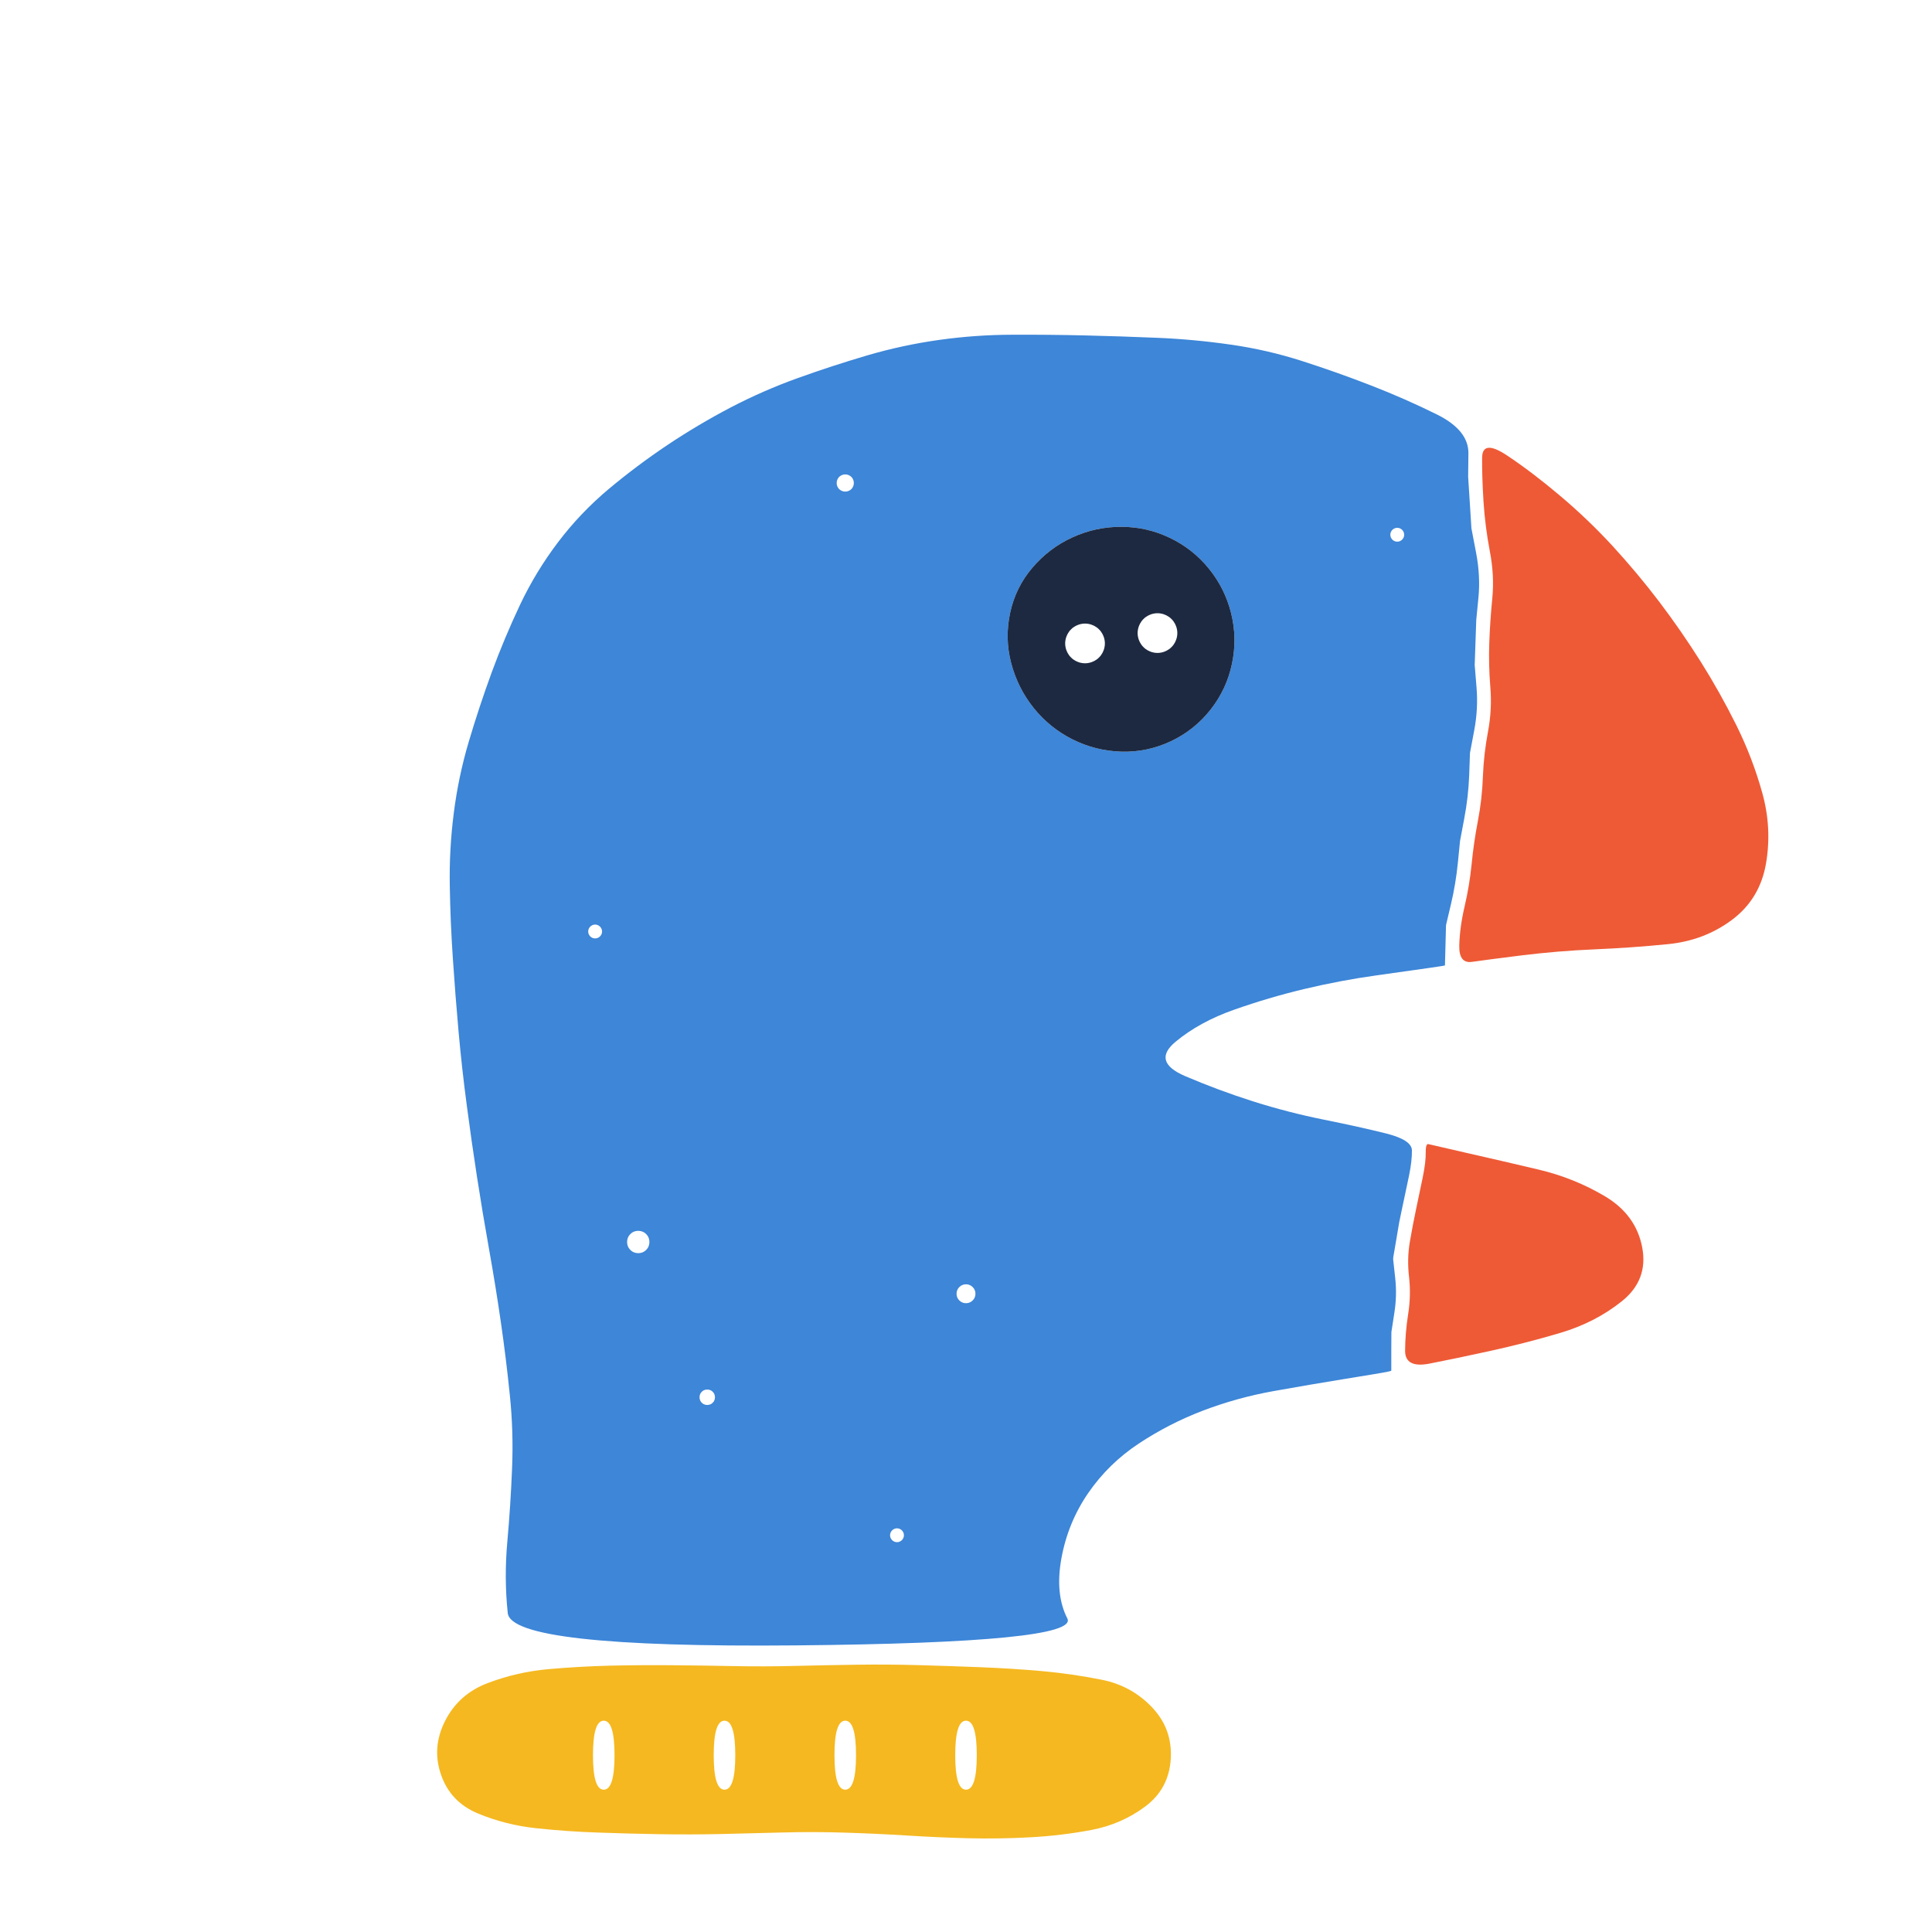
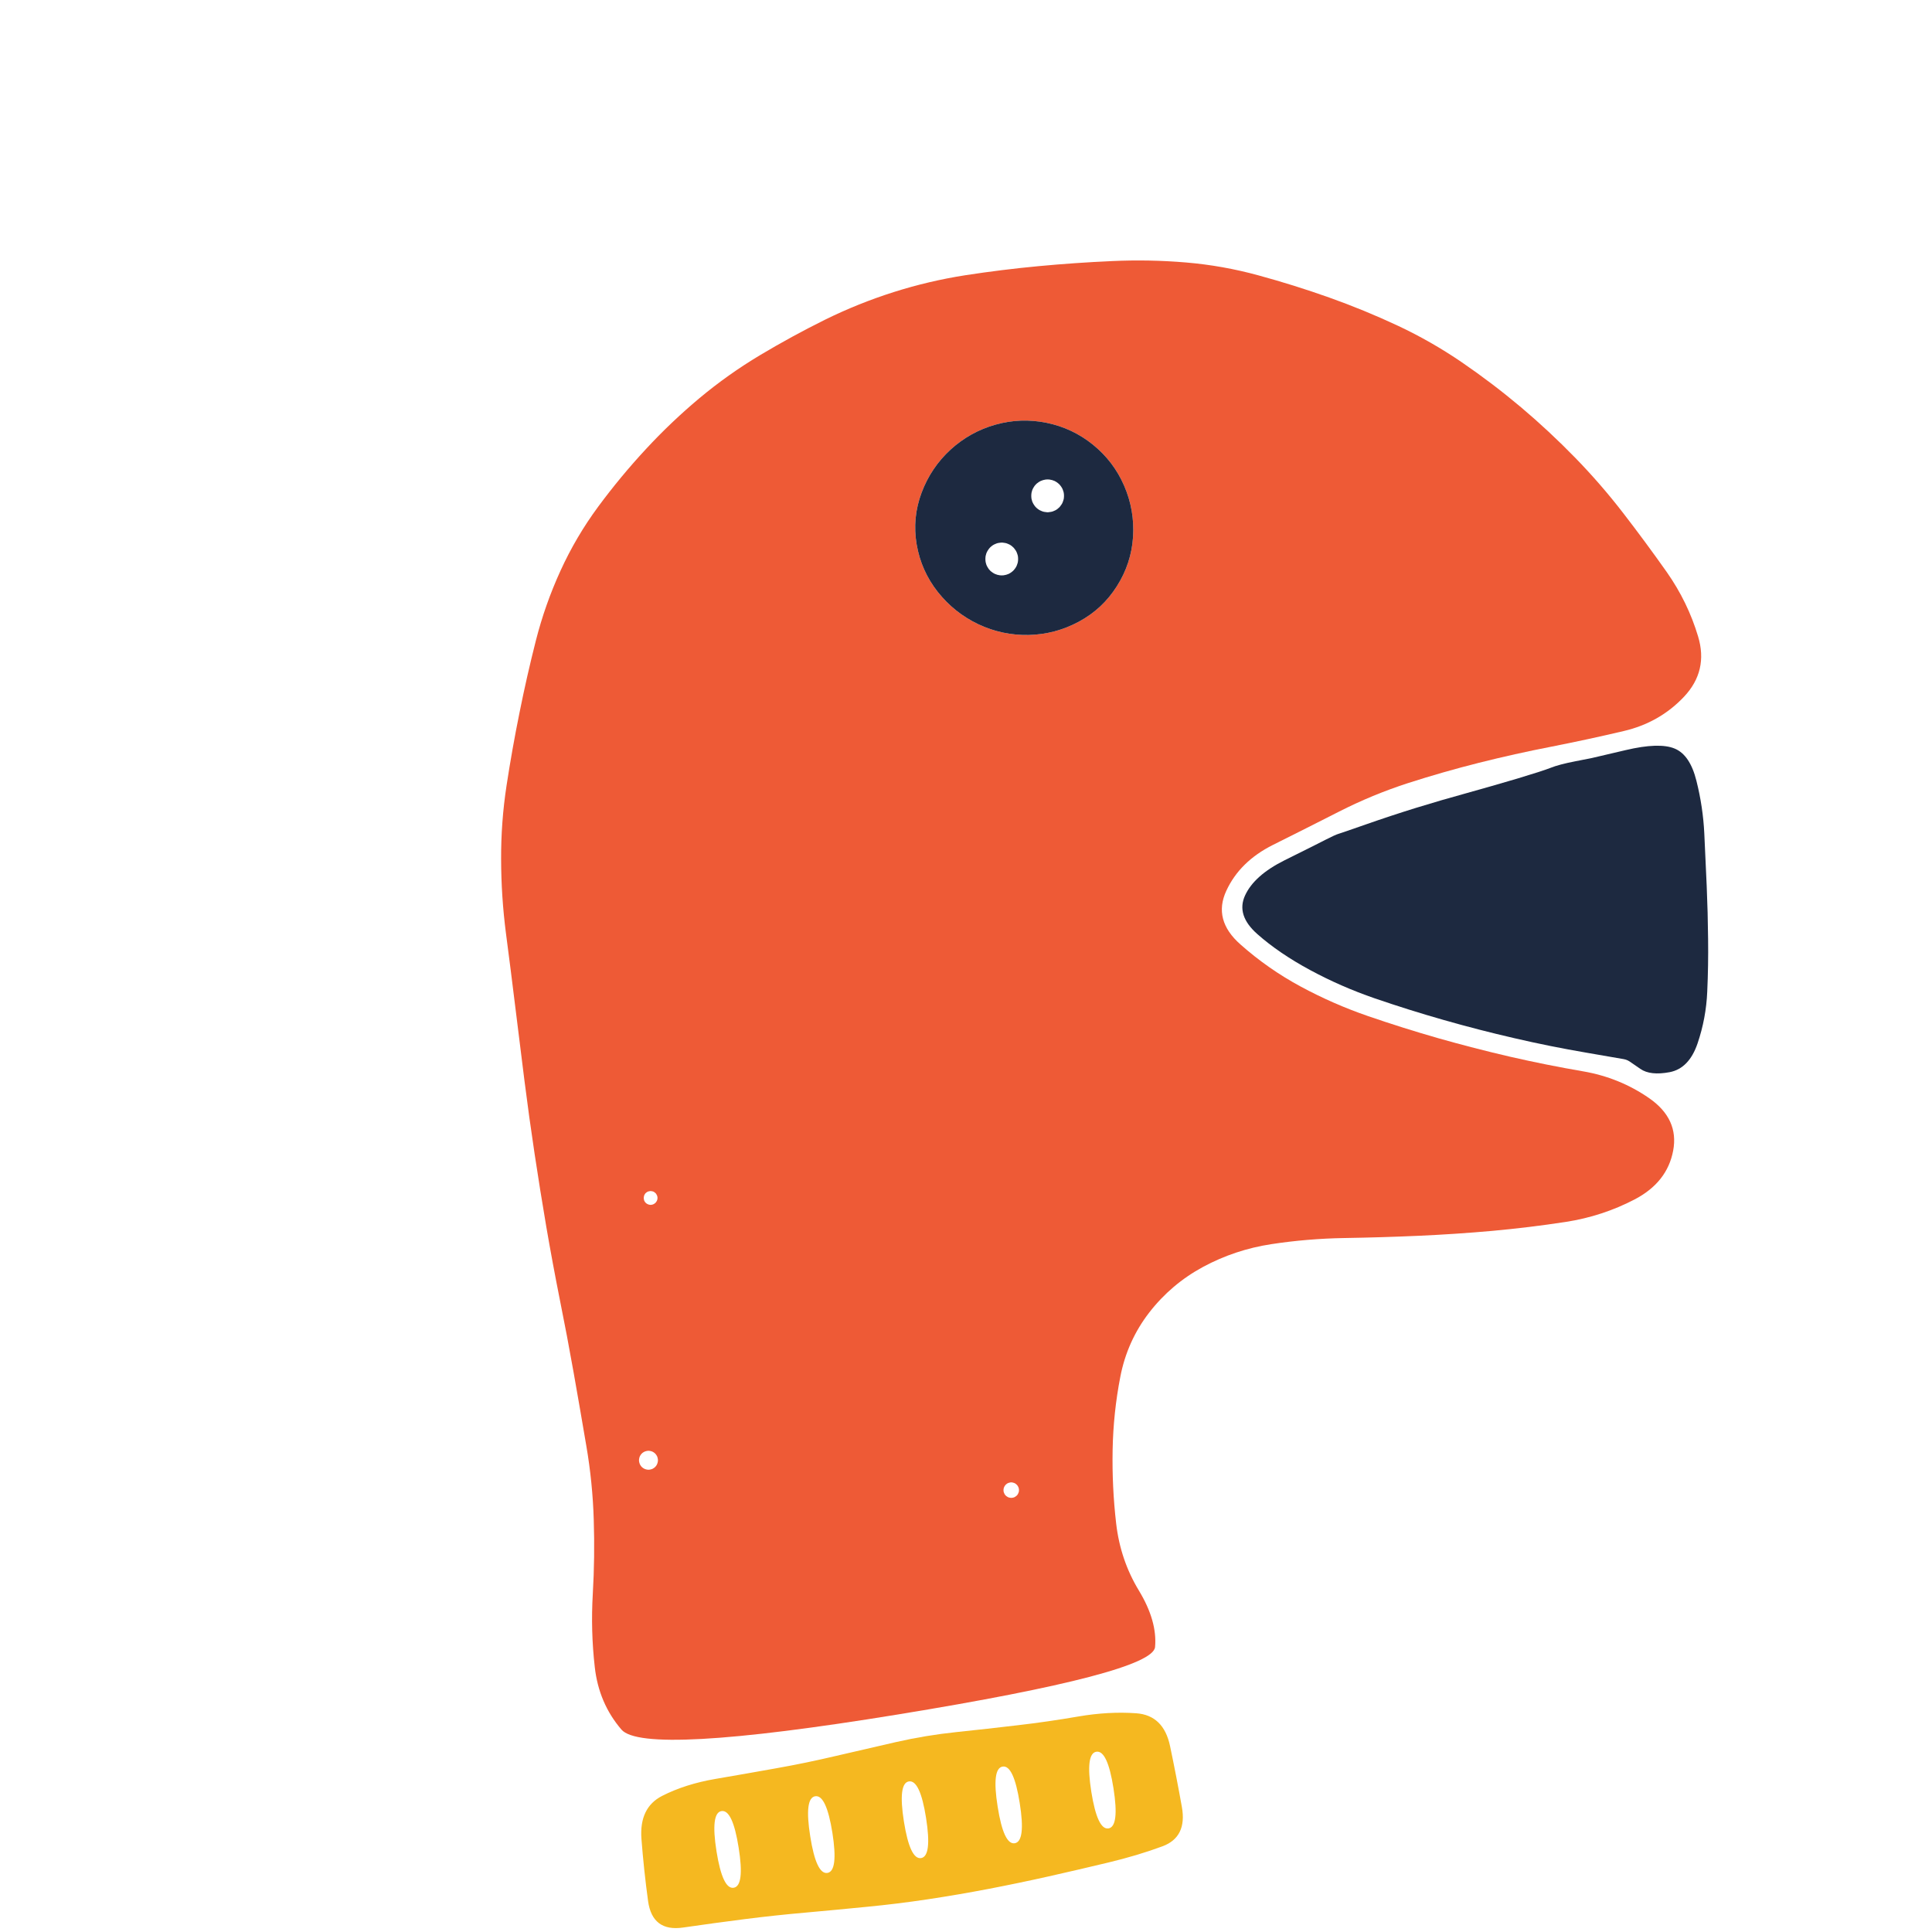
<svg xmlns="http://www.w3.org/2000/svg" viewBox="0 0 224 224" width="224" height="224" role="img" aria-label="Play Before Pixels mark">
-   <path fill="#3D86D8" d="M132.03 167.37Q135.54 165.05 139.5 163.54Q143.46 162.04 147.64 161.29Q151.82 160.54 156.02 159.86Q160.22 159.18 160.76 159.07Q161.3 158.96 161.31 158.91Q161.31 158.86 161.31 156.71Q161.32 154.57 161.32 154.5Q161.32 154.44 161.33 154.38Q161.33 154.32 161.66 152.24Q161.99 150.17 161.76 148.15Q161.53 146.14 161.53 146.06Q161.52 145.99 161.53 145.91Q161.53 145.83 161.54 145.76Q161.55 145.68 161.89 143.71Q162.22 141.73 162.23 141.7Q162.24 141.67 162.62 139.83Q163.01 137.99 163.37 136.29Q163.72 134.58 163.7 133.37Q163.68 132.16 160.68 131.41Q157.68 130.66 153.51 129.82Q149.34 128.98 145.3 127.7Q141.27 126.42 137.39 124.76Q133.52 123.09 136.3 120.78Q139.09 118.47 143.08 117.07Q147.07 115.66 151.21 114.67Q155.35 113.68 159.57 113.09Q163.78 112.5 165.66 112.23Q167.53 111.96 167.53 111.94Q167.54 111.91 167.59 109.68Q167.65 107.44 167.65 107.36Q167.66 107.27 167.67 107.19Q167.69 107.11 168.24 104.78Q168.79 102.44 169.03 100.01Q169.26 97.58 169.28 97.5Q169.29 97.43 169.76 94.94Q170.24 92.44 170.34 89.91Q170.43 87.38 170.43 87.32Q170.44 87.26 170.45 87.2Q170.45 87.14 170.93 84.65Q171.4 82.15 171.19 79.68Q170.98 77.2 170.98 77.11Q170.98 77.01 171.07 74.48Q171.16 71.94 171.16 71.89Q171.17 71.84 171.41 69.32Q171.66 66.8 171.14 64.08Q170.61 61.37 170.6 61.26Q170.59 61.16 170.41 58.25Q170.22 55.34 170.22 55.28Q170.22 55.23 170.25 52.55Q170.27 49.88 166.61 48.06Q162.94 46.24 158.98 44.7Q155.02 43.16 150.97 41.86Q146.92 40.56 142.71 39.96Q138.5 39.35 134.26 39.17Q130.02 38.99 125.8 38.89Q121.58 38.79 117.34 38.81Q113.1 38.82 108.89 39.41Q104.68 40 100.6 41.19Q96.52 42.39 92.51 43.83Q88.5 45.27 84.72 47.24Q80.94 49.22 77.39 51.59Q73.85 53.96 70.56 56.71Q67.27 59.47 64.69 62.88Q62.1 66.3 60.28 70.15Q58.47 73.99 57.01 77.95Q55.56 81.92 54.35 85.99Q53.14 90.07 52.61 94.29Q52.07 98.51 52.15 102.75Q52.22 106.98 52.51 111.2Q52.79 115.41 53.17 119.64Q53.55 123.87 54.11 128.08Q54.66 132.29 55.31 136.49Q55.96 140.69 56.71 144.88Q57.46 149.07 58.07 153.29Q58.68 157.5 59.11 161.75Q59.55 165.99 59.37 170.25Q59.2 174.52 58.82 178.75Q58.44 182.97 58.87 187.02Q59.29 191.07 92.24 190.77Q125.19 190.47 123.75 187.65Q122.31 184.84 123.06 180.69Q123.81 176.55 126.16 173.12Q128.52 169.69 132.03 167.37ZM98.97 55.77Q98.99 55.84 98.99 55.92Q99 56 98.99 56.08Q98.99 56.16 98.97 56.23Q98.95 56.31 98.92 56.38Q98.89 56.45 98.85 56.52Q98.81 56.59 98.76 56.65Q98.71 56.71 98.65 56.76Q98.59 56.81 98.52 56.85Q98.45 56.89 98.38 56.92Q98.31 56.95 98.23 56.97Q98.16 56.99 98.08 56.99Q98 57 97.92 56.99Q97.84 56.99 97.77 56.97Q97.69 56.95 97.62 56.92Q97.55 56.89 97.48 56.85Q97.41 56.81 97.35 56.76Q97.29 56.71 97.24 56.65Q97.19 56.59 97.15 56.52Q97.11 56.45 97.08 56.38Q97.05 56.31 97.03 56.23Q97.01 56.16 97.01 56.08Q97 56 97.01 55.92Q97.01 55.84 97.03 55.77Q97.05 55.69 97.08 55.62Q97.11 55.55 97.15 55.48Q97.19 55.41 97.24 55.35Q97.29 55.29 97.35 55.24Q97.41 55.19 97.48 55.15Q97.55 55.11 97.62 55.08Q97.69 55.05 97.77 55.03Q97.84 55.01 97.92 55.01Q98 55 98.08 55.01Q98.16 55.01 98.23 55.03Q98.31 55.05 98.38 55.08Q98.45 55.11 98.52 55.15Q98.59 55.19 98.65 55.24Q98.71 55.29 98.76 55.35Q98.81 55.41 98.85 55.48Q98.89 55.55 98.92 55.62Q98.95 55.69 98.97 55.77ZM162.78 61.81Q162.79 61.87 162.8 61.94Q162.8 62 162.8 62.06Q162.79 62.13 162.78 62.19Q162.76 62.25 162.74 62.31Q162.71 62.36 162.68 62.42Q162.65 62.47 162.61 62.52Q162.57 62.57 162.52 62.61Q162.47 62.65 162.42 62.68Q162.36 62.71 162.31 62.74Q162.25 62.76 162.19 62.78Q162.13 62.79 162.06 62.8Q162 62.8 161.94 62.8Q161.87 62.79 161.81 62.78Q161.75 62.76 161.69 62.74Q161.64 62.71 161.58 62.68Q161.53 62.65 161.48 62.61Q161.43 62.57 161.39 62.52Q161.35 62.47 161.32 62.42Q161.29 62.36 161.26 62.31Q161.24 62.25 161.22 62.19Q161.21 62.13 161.2 62.06Q161.2 62 161.2 61.94Q161.21 61.87 161.22 61.81Q161.24 61.75 161.26 61.69Q161.29 61.64 161.32 61.58Q161.35 61.53 161.39 61.48Q161.43 61.43 161.48 61.39Q161.53 61.35 161.58 61.32Q161.64 61.29 161.69 61.26Q161.75 61.24 161.81 61.22Q161.87 61.21 161.94 61.2Q162 61.2 162.06 61.2Q162.13 61.21 162.19 61.22Q162.25 61.24 162.31 61.26Q162.36 61.29 162.42 61.32Q162.47 61.35 162.52 61.39Q162.57 61.43 162.61 61.48Q162.65 61.53 162.68 61.58Q162.71 61.64 162.74 61.69Q162.76 61.75 162.78 61.81ZM69.78 107.81Q69.79 107.87 69.8 107.94Q69.8 108 69.8 108.06Q69.79 108.13 69.78 108.19Q69.76 108.25 69.74 108.31Q69.71 108.36 69.68 108.42Q69.65 108.47 69.61 108.52Q69.57 108.57 69.52 108.61Q69.47 108.65 69.42 108.68Q69.36 108.71 69.31 108.74Q69.25 108.76 69.19 108.78Q69.13 108.79 69.06 108.8Q69 108.8 68.94 108.8Q68.87 108.79 68.81 108.78Q68.75 108.76 68.69 108.74Q68.64 108.71 68.58 108.68Q68.53 108.65 68.48 108.61Q68.43 108.57 68.39 108.52Q68.35 108.47 68.32 108.42Q68.29 108.36 68.26 108.31Q68.24 108.25 68.22 108.19Q68.21 108.13 68.2 108.06Q68.2 108 68.2 107.94Q68.21 107.87 68.22 107.81Q68.24 107.75 68.26 107.69Q68.29 107.64 68.32 107.58Q68.35 107.53 68.39 107.48Q68.43 107.43 68.48 107.39Q68.53 107.35 68.58 107.32Q68.64 107.29 68.69 107.26Q68.75 107.24 68.81 107.22Q68.87 107.21 68.94 107.2Q69 107.2 69.06 107.2Q69.13 107.21 69.19 107.22Q69.25 107.24 69.31 107.26Q69.36 107.29 69.42 107.32Q69.47 107.35 69.52 107.39Q69.57 107.43 69.61 107.48Q69.65 107.53 69.68 107.58Q69.71 107.64 69.74 107.69Q69.76 107.75 69.78 107.81ZM75.26 143.7Q75.28 143.8 75.29 143.9Q75.3 144 75.29 144.1Q75.28 144.2 75.26 144.3Q75.24 144.4 75.2 144.5Q75.16 144.59 75.11 144.68Q75.05 144.76 74.99 144.84Q74.92 144.92 74.84 144.99Q74.76 145.05 74.68 145.11Q74.59 145.16 74.5 145.2Q74.4 145.24 74.3 145.26Q74.2 145.28 74.1 145.29Q74 145.3 73.9 145.29Q73.8 145.28 73.7 145.26Q73.6 145.24 73.5 145.2Q73.41 145.16 73.32 145.11Q73.24 145.05 73.16 144.99Q73.08 144.92 73.01 144.84Q72.95 144.76 72.89 144.68Q72.84 144.59 72.8 144.5Q72.76 144.4 72.74 144.3Q72.72 144.2 72.71 144.1Q72.7 144 72.71 143.9Q72.72 143.8 72.74 143.7Q72.76 143.6 72.8 143.5Q72.84 143.41 72.89 143.32Q72.95 143.24 73.01 143.16Q73.08 143.08 73.16 143.01Q73.24 142.95 73.32 142.89Q73.41 142.84 73.5 142.8Q73.6 142.76 73.7 142.74Q73.8 142.72 73.9 142.71Q74 142.7 74.1 142.71Q74.2 142.72 74.3 142.74Q74.4 142.76 74.5 142.8Q74.59 142.84 74.68 142.89Q74.76 142.95 74.84 143.01Q74.92 143.08 74.99 143.16Q75.05 143.24 75.11 143.32Q75.16 143.41 75.2 143.5Q75.24 143.6 75.26 143.7ZM113.07 149.74Q113.09 149.83 113.09 149.91Q113.1 150 113.09 150.09Q113.09 150.17 113.07 150.26Q113.05 150.34 113.01 150.42Q112.98 150.5 112.94 150.57Q112.89 150.65 112.83 150.71Q112.78 150.78 112.71 150.83Q112.65 150.89 112.57 150.94Q112.5 150.98 112.42 151.01Q112.34 151.05 112.26 151.07Q112.17 151.09 112.09 151.09Q112 151.1 111.91 151.09Q111.83 151.09 111.74 151.07Q111.66 151.05 111.58 151.01Q111.5 150.98 111.43 150.94Q111.35 150.89 111.29 150.83Q111.22 150.78 111.17 150.71Q111.11 150.65 111.06 150.57Q111.02 150.5 110.99 150.42Q110.95 150.34 110.93 150.26Q110.91 150.17 110.91 150.09Q110.9 150 110.91 149.91Q110.91 149.83 110.93 149.74Q110.95 149.66 110.99 149.58Q111.02 149.5 111.06 149.43Q111.11 149.35 111.17 149.29Q111.22 149.22 111.29 149.17Q111.35 149.11 111.43 149.06Q111.5 149.02 111.58 148.99Q111.66 148.95 111.74 148.93Q111.83 148.91 111.91 148.91Q112 148.9 112.09 148.91Q112.17 148.91 112.26 148.93Q112.34 148.95 112.42 148.99Q112.5 149.02 112.57 149.06Q112.65 149.11 112.71 149.17Q112.78 149.22 112.83 149.29Q112.89 149.35 112.94 149.43Q112.98 149.5 113.01 149.58Q113.05 149.66 113.07 149.74ZM82.87 161.79Q82.89 161.86 82.89 161.93Q82.9 162 82.89 162.07Q82.89 162.14 82.87 162.21Q82.86 162.28 82.83 162.34Q82.8 162.41 82.77 162.47Q82.73 162.53 82.68 162.58Q82.64 162.64 82.58 162.68Q82.53 162.73 82.47 162.77Q82.41 162.8 82.34 162.83Q82.28 162.86 82.21 162.87Q82.14 162.89 82.07 162.89Q82 162.9 81.93 162.89Q81.86 162.89 81.79 162.87Q81.72 162.86 81.66 162.83Q81.59 162.8 81.53 162.77Q81.47 162.73 81.42 162.68Q81.36 162.64 81.32 162.58Q81.27 162.53 81.23 162.47Q81.2 162.41 81.17 162.34Q81.14 162.28 81.13 162.21Q81.11 162.14 81.11 162.07Q81.1 162 81.11 161.93Q81.11 161.86 81.13 161.79Q81.14 161.72 81.17 161.66Q81.2 161.59 81.23 161.53Q81.27 161.47 81.32 161.42Q81.36 161.36 81.42 161.32Q81.47 161.27 81.53 161.23Q81.59 161.2 81.66 161.17Q81.72 161.14 81.79 161.13Q81.86 161.11 81.93 161.11Q82 161.1 82.07 161.11Q82.14 161.11 82.21 161.13Q82.28 161.14 82.34 161.17Q82.41 161.2 82.47 161.23Q82.53 161.27 82.58 161.32Q82.64 161.36 82.68 161.42Q82.73 161.47 82.77 161.53Q82.8 161.59 82.83 161.66Q82.86 161.72 82.87 161.79ZM104.78 177.81Q104.79 177.87 104.8 177.94Q104.8 178 104.8 178.06Q104.79 178.13 104.78 178.19Q104.76 178.25 104.74 178.31Q104.71 178.36 104.68 178.42Q104.65 178.47 104.61 178.52Q104.57 178.57 104.52 178.61Q104.47 178.65 104.42 178.68Q104.36 178.71 104.31 178.74Q104.25 178.76 104.19 178.78Q104.13 178.79 104.06 178.8Q104 178.8 103.94 178.8Q103.87 178.79 103.81 178.78Q103.75 178.76 103.69 178.74Q103.64 178.71 103.58 178.68Q103.53 178.65 103.48 178.61Q103.43 178.57 103.39 178.52Q103.35 178.47 103.32 178.42Q103.29 178.36 103.26 178.31Q103.24 178.25 103.22 178.19Q103.21 178.13 103.2 178.06Q103.2 178 103.2 177.94Q103.21 177.87 103.22 177.81Q103.24 177.75 103.26 177.69Q103.29 177.64 103.32 177.58Q103.35 177.53 103.39 177.48Q103.43 177.43 103.48 177.39Q103.53 177.35 103.58 177.32Q103.64 177.29 103.69 177.26Q103.75 177.24 103.81 177.22Q103.87 177.21 103.94 177.2Q104 177.2 104.06 177.2Q104.13 177.21 104.19 177.22Q104.25 177.24 104.31 177.26Q104.36 177.29 104.42 177.32Q104.47 177.35 104.52 177.39Q104.57 177.43 104.61 177.48Q104.65 177.53 104.68 177.58Q104.71 177.64 104.74 177.69Q104.76 177.75 104.78 177.81ZM142.84 76.94Q142.23 79.89 140.36 82.27Q138.49 84.65 135.76 85.94Q133.02 87.23 130.02 87.15Q127.02 87.06 124.36 85.73Q121.71 84.4 119.85 82.09Q118 79.78 117.24 76.89Q116.48 74 117.12 71.05Q117.75 68.1 119.7 65.82Q121.65 63.53 124.35 62.3Q127.05 61.07 130 61.08Q132.95 61.08 135.61 62.35Q138.28 63.62 140.15 65.92Q142.02 68.21 142.74 71.11Q143.46 74 142.84 76.94Z" />
-   <path fill="#EE5A36" d="M165.74 158.1Q168.57 157.55 172.73 156.64Q176.89 155.73 180.93 154.53Q184.97 153.33 188.05 150.86Q191.12 148.4 190.4 144.62Q189.68 140.85 186.1 138.71Q182.52 136.58 178.37 135.6Q174.23 134.62 170.08 133.68Q165.94 132.73 165.61 132.65Q165.29 132.57 165.3 133.65Q165.32 134.73 164.95 136.53Q164.58 138.32 164.19 140.16Q163.8 142 163.46 143.98Q163.12 145.96 163.37 148.08Q163.61 150.2 163.26 152.39Q162.92 154.57 162.91 156.61Q162.91 158.65 165.74 158.1ZM170.67 111.52Q172.19 111.3 176.41 110.77Q180.63 110.25 184.88 110.07Q189.13 109.89 193.36 109.47Q197.58 109.06 200.81 106.65Q204.04 104.23 204.75 100.14Q205.46 96.04 204.33 91.96Q203.2 87.88 201.31 84.07Q199.42 80.27 197.18 76.71Q194.93 73.14 192.4 69.8Q189.86 66.46 187 63.34Q184.14 60.23 180.89 57.49Q177.65 54.75 174.75 52.82Q171.86 50.89 171.84 53.07Q171.82 55.24 172 58.15Q172.19 61.06 172.73 63.89Q173.28 66.73 173.02 69.36Q172.76 72 172.67 74.53Q172.58 77.07 172.79 79.65Q173.01 82.23 172.52 84.84Q172.03 87.44 171.93 90.03Q171.84 92.62 171.35 95.18Q170.86 97.73 170.62 100.22Q170.37 102.7 169.81 105.09Q169.25 107.48 169.19 109.61Q169.14 111.74 170.67 111.52Z" />
-   <path fill="#F5B820" d="M51.62 199.5Q50.03 202.61 51.14 205.78Q52.24 208.95 55.44 210.27Q58.63 211.59 62.18 211.97Q65.73 212.35 69.31 212.47Q72.89 212.6 76.47 212.66Q80.05 212.72 83.63 212.64Q87.21 212.55 90.8 212.46Q94.38 212.36 97.96 212.48Q101.54 212.59 105.11 212.81Q108.69 213.04 112.28 213.13Q115.86 213.22 119.45 213.02Q123.03 212.83 126.54 212.17Q130.04 211.5 132.78 209.45Q135.52 207.41 135.74 203.94Q135.95 200.46 133.58 197.96Q131.2 195.45 127.77 194.76Q124.34 194.07 120.8 193.75Q117.25 193.44 113.68 193.3Q110.1 193.16 106.52 193.06Q102.94 192.96 99.36 193.01Q95.78 193.06 92.2 193.15Q88.62 193.24 85.04 193.17Q81.46 193.1 77.88 193.07Q74.29 193.04 70.71 193.12Q67.12 193.21 63.52 193.53Q59.93 193.86 56.57 195.13Q53.2 196.4 51.62 199.5ZM68.75 203.5Q68.75 199.5 70 199.5Q71.25 199.5 71.25 203.5Q71.25 207.5 70 207.5Q68.75 207.5 68.75 203.5ZM82.75 203.5Q82.75 199.5 84 199.5Q85.25 199.5 85.25 203.5Q85.25 207.5 84 207.5Q82.75 207.5 82.75 203.5ZM96.75 203.5Q96.75 199.5 98 199.5Q99.25 199.5 99.25 203.5Q99.25 207.5 98 207.5Q96.75 207.5 96.75 203.5ZM110.75 203.5Q110.75 199.5 112 199.5Q113.25 199.5 113.25 203.5Q113.25 207.5 112 207.5Q110.75 207.5 110.75 203.5Z" />
-   <path fill="#1D2940" d="M142.74 71.11Q142.02 68.21 140.15 65.92Q138.28 63.62 135.61 62.35Q132.95 61.08 130 61.08Q127.05 61.07 124.35 62.3Q121.65 63.53 119.7 65.82Q117.75 68.1 117.12 71.05Q116.48 74 117.24 76.89Q118 79.78 119.85 82.09Q121.71 84.4 124.36 85.73Q127.02 87.06 130.02 87.15Q133.02 87.23 135.76 85.94Q138.49 84.65 140.36 82.27Q142.23 79.89 142.84 76.94Q143.46 74 142.74 71.11ZM136.5 73.32Q136.5 73.4 136.5 73.48Q136.5 73.55 136.49 73.63Q136.48 73.7 136.47 73.77Q136.46 73.85 136.44 73.92Q136.42 74 136.4 74.07Q136.38 74.14 136.35 74.21Q136.32 74.28 136.29 74.35Q136.26 74.42 136.23 74.48Q136.19 74.55 136.15 74.61Q136.11 74.68 136.07 74.74Q136.02 74.8 135.98 74.86Q135.93 74.92 135.88 74.97Q135.83 75.03 135.77 75.08Q135.72 75.13 135.66 75.18Q135.6 75.22 135.54 75.27Q135.48 75.31 135.41 75.35Q135.35 75.39 135.28 75.43Q135.22 75.46 135.15 75.49Q135.08 75.52 135.01 75.55Q134.94 75.58 134.87 75.6Q134.8 75.62 134.72 75.64Q134.65 75.66 134.57 75.67Q134.5 75.68 134.43 75.69Q134.35 75.7 134.28 75.7Q134.2 75.7 134.12 75.7Q134.05 75.7 133.97 75.69Q133.9 75.68 133.83 75.67Q133.75 75.66 133.68 75.64Q133.6 75.62 133.53 75.6Q133.46 75.58 133.39 75.55Q133.32 75.52 133.25 75.49Q133.18 75.46 133.12 75.43Q133.05 75.39 132.99 75.35Q132.92 75.31 132.86 75.27Q132.8 75.22 132.74 75.18Q132.68 75.13 132.63 75.08Q132.57 75.03 132.52 74.97Q132.47 74.92 132.42 74.86Q132.38 74.8 132.33 74.74Q132.29 74.68 132.25 74.61Q132.21 74.55 132.17 74.48Q132.14 74.42 132.11 74.35Q132.08 74.28 132.05 74.21Q132.02 74.14 132 74.07Q131.98 74 131.96 73.92Q131.94 73.85 131.93 73.77Q131.92 73.7 131.91 73.63Q131.9 73.55 131.9 73.48Q131.9 73.4 131.9 73.32Q131.9 73.25 131.91 73.17Q131.92 73.1 131.93 73.03Q131.94 72.95 131.96 72.88Q131.98 72.8 132 72.73Q132.02 72.66 132.05 72.59Q132.08 72.52 132.11 72.45Q132.14 72.38 132.17 72.32Q132.21 72.25 132.25 72.19Q132.29 72.12 132.33 72.06Q132.38 72 132.42 71.94Q132.47 71.88 132.52 71.83Q132.57 71.77 132.63 71.72Q132.68 71.67 132.74 71.62Q132.8 71.58 132.86 71.53Q132.92 71.49 132.99 71.45Q133.05 71.41 133.12 71.37Q133.18 71.34 133.25 71.31Q133.32 71.28 133.39 71.25Q133.46 71.22 133.53 71.2Q133.6 71.18 133.68 71.16Q133.75 71.14 133.83 71.13Q133.9 71.12 133.97 71.11Q134.05 71.1 134.12 71.1Q134.2 71.1 134.28 71.1Q134.35 71.1 134.43 71.11Q134.5 71.12 134.57 71.13Q134.65 71.14 134.72 71.16Q134.8 71.18 134.87 71.2Q134.94 71.22 135.01 71.25Q135.08 71.28 135.15 71.31Q135.22 71.34 135.28 71.37Q135.35 71.41 135.41 71.45Q135.48 71.49 135.54 71.53Q135.6 71.58 135.66 71.62Q135.72 71.67 135.77 71.72Q135.83 71.77 135.88 71.83Q135.93 71.88 135.98 71.94Q136.02 72 136.07 72.06Q136.11 72.12 136.15 72.19Q136.19 72.25 136.23 72.32Q136.26 72.38 136.29 72.45Q136.32 72.52 136.35 72.59Q136.38 72.66 136.4 72.73Q136.42 72.8 136.44 72.88Q136.46 72.95 136.47 73.03Q136.48 73.1 136.49 73.17Q136.5 73.25 136.5 73.32ZM128.1 74.52Q128.1 74.6 128.1 74.68Q128.1 74.75 128.09 74.83Q128.08 74.9 128.07 74.97Q128.06 75.05 128.04 75.12Q128.02 75.2 128 75.27Q127.98 75.34 127.95 75.41Q127.92 75.48 127.89 75.55Q127.86 75.62 127.83 75.68Q127.79 75.75 127.75 75.81Q127.71 75.88 127.67 75.94Q127.62 76 127.58 76.06Q127.53 76.12 127.48 76.17Q127.43 76.23 127.37 76.28Q127.32 76.33 127.26 76.38Q127.2 76.42 127.14 76.47Q127.08 76.51 127.01 76.55Q126.95 76.59 126.88 76.63Q126.82 76.66 126.75 76.69Q126.68 76.72 126.61 76.75Q126.54 76.78 126.47 76.8Q126.4 76.82 126.32 76.84Q126.25 76.86 126.17 76.87Q126.1 76.88 126.03 76.89Q125.95 76.9 125.88 76.9Q125.8 76.9 125.72 76.9Q125.65 76.9 125.57 76.89Q125.5 76.88 125.43 76.87Q125.35 76.86 125.28 76.84Q125.2 76.82 125.13 76.8Q125.06 76.78 124.99 76.75Q124.92 76.72 124.85 76.69Q124.78 76.66 124.72 76.63Q124.65 76.59 124.59 76.55Q124.52 76.51 124.46 76.47Q124.4 76.42 124.34 76.38Q124.28 76.33 124.23 76.28Q124.17 76.23 124.12 76.17Q124.07 76.12 124.02 76.06Q123.98 76 123.93 75.94Q123.89 75.88 123.85 75.81Q123.81 75.75 123.77 75.68Q123.74 75.62 123.71 75.55Q123.68 75.48 123.65 75.41Q123.62 75.34 123.6 75.27Q123.58 75.2 123.56 75.12Q123.54 75.05 123.53 74.97Q123.52 74.9 123.51 74.83Q123.5 74.75 123.5 74.68Q123.5 74.6 123.5 74.52Q123.5 74.45 123.51 74.37Q123.52 74.3 123.53 74.23Q123.54 74.15 123.56 74.08Q123.58 74 123.6 73.93Q123.62 73.86 123.65 73.79Q123.68 73.72 123.71 73.65Q123.74 73.58 123.77 73.52Q123.81 73.45 123.85 73.39Q123.89 73.32 123.93 73.26Q123.98 73.2 124.02 73.14Q124.07 73.08 124.12 73.03Q124.17 72.97 124.23 72.92Q124.28 72.87 124.34 72.82Q124.4 72.78 124.46 72.73Q124.52 72.69 124.59 72.65Q124.65 72.61 124.72 72.57Q124.78 72.54 124.85 72.51Q124.92 72.48 124.99 72.45Q125.06 72.42 125.13 72.4Q125.2 72.38 125.28 72.36Q125.35 72.34 125.43 72.33Q125.5 72.32 125.57 72.31Q125.65 72.3 125.72 72.3Q125.8 72.3 125.88 72.3Q125.95 72.3 126.03 72.31Q126.1 72.32 126.17 72.33Q126.25 72.34 126.32 72.36Q126.4 72.38 126.47 72.4Q126.54 72.42 126.61 72.45Q126.68 72.48 126.75 72.51Q126.82 72.54 126.88 72.57Q126.95 72.61 127.01 72.65Q127.08 72.69 127.14 72.73Q127.2 72.78 127.26 72.82Q127.32 72.87 127.37 72.92Q127.43 72.97 127.48 73.03Q127.53 73.08 127.58 73.14Q127.62 73.2 127.67 73.26Q127.71 73.32 127.75 73.39Q127.79 73.45 127.83 73.52Q127.86 73.58 127.89 73.65Q127.92 73.72 127.95 73.79Q127.98 73.86 128 73.93Q128.02 74 128.04 74.08Q128.06 74.15 128.07 74.23Q128.08 74.3 128.09 74.37Q128.1 74.45 128.1 74.52Z" />
+   <path fill="#EE5A36" d="M129.41 176.64Q128.92 172.4 129 168.1Q129.08 163.81 129.89 159.64Q130.69 155.48 133.25 152.17Q135.81 148.87 139.5 146.88Q143.2 144.89 147.4 144.25Q151.59 143.61 155.89 143.54Q160.19 143.47 164.47 143.28Q168.75 143.09 173.02 142.71Q177.3 142.32 181.55 141.67Q185.8 141.01 189.55 139.05Q193.3 137.08 193.99 133.41Q194.68 129.75 191.23 127.34Q187.78 124.94 183.53 124.21Q179.28 123.48 175.09 122.52Q170.91 121.55 166.78 120.38Q162.66 119.2 158.62 117.81Q154.58 116.42 150.8 114.38Q147.02 112.34 143.82 109.5Q140.61 106.67 142.18 103.28Q143.75 99.88 147.59 97.96Q151.44 96.04 155.27 94.09Q159.11 92.14 163.2 90.81Q167.3 89.49 171.47 88.44Q175.65 87.39 179.87 86.57Q184.09 85.74 188.25 84.76Q192.41 83.79 195.25 80.78Q198.08 77.77 196.88 73.79Q195.69 69.81 193.25 66.33Q190.8 62.86 188.2 59.49Q185.6 56.12 182.62 53.06Q179.63 49.99 176.35 47.22Q173.06 44.45 169.51 42.02Q165.96 39.59 162.06 37.76Q158.17 35.94 154.12 34.5Q150.07 33.06 145.92 31.93Q141.77 30.79 137.49 30.43Q133.21 30.07 128.93 30.27Q124.65 30.46 120.4 30.86Q116.15 31.26 111.93 31.91Q107.7 32.57 103.6 33.87Q99.51 35.17 95.65 37.07Q91.8 38.98 88.1 41.19Q84.41 43.4 81.1 46.16Q77.79 48.93 74.86 52.1Q71.93 55.26 69.36 58.74Q66.79 62.22 64.99 66.16Q63.19 70.1 62.13 74.27Q61.07 78.44 60.23 82.64Q59.38 86.83 58.73 91.08Q58.08 95.33 58.1 99.64Q58.11 103.94 58.66 108.2Q59.22 112.46 59.74 116.72Q60.26 120.98 60.8 125.24Q61.34 129.51 61.98 133.76Q62.62 138.01 63.34 142.24Q64.07 146.48 64.91 150.7Q65.76 154.91 66.51 159.15Q67.26 163.39 67.98 167.64Q68.71 171.89 68.84 176.2Q68.98 180.51 68.73 184.8Q68.48 189.09 68.96 193.29Q69.43 197.48 72.05 200.53Q74.67 203.58 104.16 198.77Q133.65 193.96 133.92 190.96Q134.19 187.96 132.05 184.42Q129.9 180.88 129.41 176.64ZM76.23 138.83Q76.23 138.89 76.23 138.95Q76.22 139.02 76.21 139.08Q76.19 139.14 76.17 139.2Q76.14 139.26 76.11 139.31Q76.08 139.36 76.04 139.41Q76 139.46 75.95 139.5Q75.9 139.54 75.85 139.57Q75.79 139.6 75.74 139.63Q75.68 139.65 75.62 139.67Q75.56 139.68 75.49 139.69Q75.43 139.69 75.37 139.69Q75.31 139.68 75.25 139.67Q75.18 139.65 75.13 139.63Q75.07 139.6 75.01 139.57Q74.96 139.54 74.91 139.5Q74.87 139.46 74.82 139.41Q74.78 139.36 74.75 139.31Q74.72 139.26 74.69 139.2Q74.67 139.14 74.66 139.08Q74.64 139.02 74.64 138.95Q74.63 138.89 74.64 138.83Q74.64 138.77 74.66 138.71Q74.67 138.64 74.69 138.59Q74.72 138.53 74.75 138.48Q74.78 138.42 74.82 138.37Q74.87 138.33 74.91 138.29Q74.96 138.24 75.01 138.21Q75.07 138.18 75.13 138.15Q75.18 138.13 75.25 138.12Q75.31 138.1 75.37 138.1Q75.43 138.09 75.49 138.1Q75.56 138.1 75.62 138.12Q75.68 138.13 75.74 138.15Q75.79 138.18 75.85 138.21Q75.9 138.24 75.95 138.29Q76 138.33 76.04 138.37Q76.08 138.42 76.11 138.48Q76.14 138.53 76.17 138.59Q76.19 138.64 76.21 138.71Q76.22 138.77 76.23 138.83ZM76.25 169.05Q76.27 169.13 76.28 169.22Q76.29 169.3 76.28 169.39Q76.27 169.48 76.25 169.56Q76.23 169.64 76.2 169.72Q76.17 169.8 76.12 169.88Q76.08 169.95 76.02 170.02Q75.96 170.08 75.9 170.14Q75.83 170.19 75.76 170.24Q75.69 170.28 75.61 170.32Q75.53 170.35 75.44 170.37Q75.36 170.39 75.27 170.4Q75.19 170.4 75.1 170.4Q75.01 170.39 74.93 170.37Q74.85 170.35 74.77 170.32Q74.69 170.28 74.61 170.24Q74.54 170.19 74.47 170.14Q74.41 170.08 74.35 170.02Q74.3 169.95 74.25 169.88Q74.21 169.8 74.17 169.72Q74.14 169.64 74.12 169.56Q74.1 169.48 74.09 169.39Q74.09 169.3 74.09 169.22Q74.1 169.13 74.12 169.05Q74.14 168.96 74.17 168.88Q74.21 168.81 74.25 168.73Q74.3 168.66 74.35 168.59Q74.41 168.53 74.47 168.47Q74.54 168.41 74.61 168.37Q74.69 168.32 74.77 168.29Q74.85 168.26 74.93 168.24Q75.01 168.22 75.1 168.21Q75.19 168.2 75.27 168.21Q75.36 168.22 75.44 168.24Q75.53 168.26 75.61 168.29Q75.69 168.32 75.76 168.37Q75.83 168.41 75.9 168.47Q75.96 168.53 76.02 168.59Q76.08 168.66 76.12 168.73Q76.17 168.81 76.2 168.88Q76.23 168.96 76.25 169.05ZM118.12 172.56Q118.13 172.63 118.14 172.7Q118.15 172.77 118.14 172.84Q118.13 172.91 118.12 172.98Q118.1 173.05 118.07 173.11Q118.05 173.18 118.01 173.24Q117.97 173.3 117.93 173.35Q117.88 173.4 117.83 173.45Q117.77 173.5 117.71 173.53Q117.65 173.57 117.59 173.6Q117.52 173.62 117.45 173.64Q117.39 173.66 117.32 173.66Q117.25 173.67 117.18 173.66Q117.1 173.66 117.04 173.64Q116.97 173.62 116.9 173.6Q116.84 173.57 116.78 173.53Q116.72 173.5 116.66 173.45Q116.61 173.4 116.56 173.35Q116.52 173.3 116.48 173.24Q116.44 173.18 116.42 173.11Q116.39 173.05 116.37 172.98Q116.36 172.91 116.35 172.84Q116.35 172.77 116.35 172.7Q116.36 172.63 116.37 172.56Q116.39 172.49 116.42 172.42Q116.44 172.36 116.48 172.3Q116.52 172.24 116.56 172.19Q116.61 172.13 116.66 172.09Q116.72 172.04 116.78 172Q116.84 171.97 116.9 171.94Q116.97 171.91 117.04 171.9Q117.1 171.88 117.18 171.87Q117.25 171.87 117.32 171.87Q117.39 171.88 117.45 171.9Q117.52 171.91 117.59 171.94Q117.65 171.97 117.71 172Q117.77 172.04 117.83 172.09Q117.88 172.13 117.93 172.19Q117.97 172.24 118.01 172.3Q118.05 172.36 118.07 172.42Q118.1 172.49 118.12 172.56ZM131.37 62.23Q131.17 65.33 129.49 67.97Q127.82 70.61 125.08 72.08Q122.34 73.55 119.27 73.62Q116.19 73.68 113.42 72.37Q110.65 71.05 108.73 68.63Q106.81 66.2 106.28 63.12Q105.76 60.04 106.85 57.13Q107.94 54.22 110.2 52.14Q112.47 50.07 115.4 49.24Q118.34 48.41 121.33 49.02Q124.33 49.63 126.71 51.55Q129.1 53.48 130.33 56.3Q131.56 59.13 131.37 62.23Z" />
+   <path fill="#1D2940" d="M193.58 124.31Q195.83 123.88 196.82 120.97Q197.81 118.05 197.94 114.99Q198.08 111.92 198.04 108.87Q198.01 105.81 197.88 102.75Q197.75 99.69 197.6 96.63Q197.45 93.56 196.69 90.54Q195.94 87.52 194.16 86.79Q192.38 86.05 188.48 86.97Q184.59 87.89 184.55 87.89Q184.51 87.9 182.62 88.27Q180.73 88.64 179.79 89.02Q178.85 89.39 175.92 90.27Q172.98 91.14 170.03 91.96Q167.08 92.77 164.16 93.67Q161.23 94.58 158.35 95.59Q155.46 96.6 155.15 96.69Q154.83 96.78 153.63 97.39Q152.43 98 152.43 98Q152.42 98 148.92 99.75Q145.42 101.5 144.36 103.81Q143.29 106.11 145.79 108.31Q148.29 110.52 151.88 112.46Q155.47 114.4 159.39 115.75Q163.32 117.1 167.39 118.26Q171.45 119.42 175.58 120.37Q179.71 121.33 183.93 122.05Q188.16 122.77 188.27 122.8Q188.39 122.82 188.51 122.86Q188.62 122.9 188.73 122.95Q188.84 123.01 188.94 123.07Q189.04 123.13 190.19 123.93Q191.34 124.73 193.58 124.31Z" />
+   <path fill="#F5B820" d="M79.22 223.48Q82.8 222.96 86.33 222.51Q89.86 222.06 93.41 221.75Q96.96 221.43 100.5 221.08Q104.04 220.74 107.56 220.21Q111.08 219.68 114.58 219.01Q118.07 218.34 121.55 217.56Q125.02 216.78 128.48 215.95Q131.94 215.12 134.79 214.06Q137.65 212.99 137.03 209.51Q136.41 206.03 135.66 202.45Q134.91 198.87 131.74 198.64Q128.56 198.41 125.04 199.01Q121.52 199.62 117.98 200.03Q114.44 200.45 110.9 200.82Q107.36 201.19 103.88 201.98Q100.41 202.77 96.95 203.58Q93.48 204.4 89.98 205.02Q86.47 205.65 82.96 206.25Q79.45 206.85 76.77 208.22Q74.1 209.58 74.37 213.21Q74.65 216.84 75.14 220.42Q75.64 224.01 79.22 223.48ZM83.07 214.63Q82.37 210.18 83.65 209.98Q84.94 209.78 85.64 214.22Q86.35 218.67 85.06 218.87Q83.78 219.07 83.07 214.63ZM93.94 212.91Q93.23 208.46 94.52 208.26Q95.8 208.06 96.51 212.5Q97.21 216.95 95.93 217.15Q94.64 217.35 93.94 212.91ZM104.8 211.19Q104.1 206.74 105.38 206.54Q106.67 206.34 107.37 210.78Q108.07 215.23 106.79 215.43Q105.51 215.63 104.8 211.19ZM117.65 213.71Q116.37 213.91 115.67 209.47Q114.96 205.02 116.25 204.82Q117.53 204.62 118.23 209.06Q118.94 213.5 117.65 213.71ZM128.52 211.99Q127.24 212.19 126.53 207.75Q125.83 203.3 127.11 203.1Q128.4 202.89 129.1 207.34Q129.8 211.78 128.52 211.99Z" />
+   <path fill="#1D2940" d="M130.33 56.3Q129.1 53.48 126.71 51.55Q124.33 49.63 121.33 49.02Q118.34 48.41 115.4 49.24Q112.47 50.07 110.2 52.14Q107.94 54.22 106.85 57.13Q105.76 60.04 106.28 63.12Q106.81 66.2 108.73 68.63Q110.65 71.05 113.42 72.37Q116.19 73.68 119.27 73.62Q122.34 73.55 125.08 72.08Q127.82 70.61 129.49 67.97Q131.17 65.33 131.37 62.23Q131.56 59.13 130.33 56.3ZM123.33 57.12Q123.34 57.19 123.35 57.27Q123.36 57.34 123.36 57.41Q123.36 57.49 123.36 57.56Q123.36 57.64 123.35 57.71Q123.34 57.79 123.33 57.86Q123.31 57.93 123.29 58Q123.27 58.08 123.24 58.15Q123.22 58.22 123.19 58.28Q123.16 58.35 123.12 58.42Q123.08 58.48 123.04 58.54Q123 58.61 122.95 58.66Q122.91 58.72 122.86 58.78Q122.81 58.83 122.75 58.88Q122.7 58.93 122.64 58.98Q122.58 59.03 122.52 59.07Q122.46 59.11 122.39 59.15Q122.33 59.18 122.26 59.21Q122.19 59.24 122.12 59.27Q122.05 59.3 121.98 59.32Q121.91 59.34 121.83 59.35Q121.76 59.37 121.69 59.37Q121.61 59.38 121.54 59.39Q121.46 59.39 121.39 59.39Q121.31 59.38 121.24 59.37Q121.17 59.37 121.09 59.35Q121.02 59.34 120.95 59.32Q120.88 59.3 120.81 59.27Q120.74 59.24 120.67 59.21Q120.6 59.18 120.54 59.15Q120.47 59.11 120.41 59.07Q120.35 59.03 120.29 58.98Q120.23 58.93 120.17 58.88Q120.12 58.83 120.07 58.78Q120.02 58.72 119.97 58.66Q119.93 58.61 119.89 58.54Q119.84 58.48 119.81 58.42Q119.77 58.35 119.74 58.28Q119.71 58.22 119.68 58.15Q119.66 58.08 119.64 58Q119.62 57.93 119.6 57.86Q119.59 57.79 119.58 57.71Q119.57 57.64 119.57 57.56Q119.56 57.49 119.57 57.41Q119.57 57.34 119.58 57.27Q119.59 57.19 119.6 57.12Q119.62 57.04 119.64 56.97Q119.66 56.9 119.68 56.83Q119.71 56.76 119.74 56.69Q119.77 56.63 119.81 56.56Q119.84 56.5 119.89 56.43Q119.93 56.37 119.97 56.31Q120.02 56.25 120.07 56.2Q120.12 56.15 120.17 56.09Q120.23 56.04 120.29 56Q120.35 55.95 120.41 55.91Q120.47 55.87 120.54 55.83Q120.6 55.8 120.67 55.76Q120.74 55.73 120.81 55.71Q120.88 55.68 120.95 55.66Q121.02 55.64 121.09 55.63Q121.17 55.61 121.24 55.6Q121.31 55.59 121.39 55.59Q121.46 55.59 121.54 55.59Q121.61 55.59 121.69 55.6Q121.76 55.61 121.83 55.63Q121.91 55.64 121.98 55.66Q122.05 55.68 122.12 55.71Q122.19 55.73 122.26 55.76Q122.33 55.8 122.39 55.83Q122.46 55.87 122.52 55.91Q122.58 55.95 122.64 56Q122.7 56.04 122.75 56.09Q122.81 56.15 122.86 56.2Q122.91 56.25 122.95 56.31Q123 56.37 123.04 56.43Q123.08 56.5 123.12 56.56Q123.16 56.63 123.19 56.69Q123.22 56.76 123.24 56.83Q123.27 56.9 123.29 56.97Q123.31 57.04 123.33 57.12ZM118.01 64.44Q118.02 64.51 118.03 64.59Q118.04 64.66 118.04 64.74Q118.04 64.81 118.04 64.89Q118.04 64.96 118.03 65.03Q118.02 65.11 118.01 65.18Q117.99 65.25 117.97 65.33Q117.95 65.4 117.92 65.47Q117.9 65.54 117.87 65.61Q117.84 65.67 117.8 65.74Q117.76 65.8 117.72 65.87Q117.68 65.93 117.63 65.99Q117.59 66.04 117.54 66.1Q117.49 66.15 117.43 66.21Q117.38 66.26 117.32 66.3Q117.26 66.35 117.2 66.39Q117.14 66.43 117.07 66.47Q117.01 66.5 116.94 66.54Q116.87 66.57 116.8 66.59Q116.73 66.62 116.66 66.64Q116.59 66.66 116.51 66.67Q116.44 66.69 116.37 66.7Q116.29 66.71 116.22 66.71Q116.14 66.71 116.07 66.71Q115.99 66.71 115.92 66.7Q115.85 66.69 115.77 66.67Q115.7 66.66 115.63 66.64Q115.56 66.62 115.49 66.59Q115.42 66.57 115.35 66.54Q115.28 66.5 115.22 66.47Q115.15 66.43 115.09 66.39Q115.03 66.35 114.97 66.3Q114.91 66.26 114.85 66.21Q114.8 66.15 114.75 66.1Q114.7 66.04 114.65 65.99Q114.61 65.93 114.57 65.87Q114.52 65.8 114.49 65.74Q114.45 65.67 114.42 65.61Q114.39 65.54 114.36 65.47Q114.34 65.4 114.32 65.33Q114.3 65.25 114.28 65.18Q114.27 65.11 114.26 65.03Q114.25 64.96 114.25 64.89Q114.24 64.81 114.25 64.74Q114.25 64.66 114.26 64.59Q114.27 64.51 114.28 64.44Q114.3 64.37 114.32 64.3Q114.34 64.22 114.36 64.15Q114.39 64.08 114.42 64.02Q114.45 63.95 114.49 63.88Q114.52 63.82 114.57 63.76Q114.61 63.69 114.65 63.64Q114.7 63.58 114.75 63.52Q114.8 63.47 114.85 63.42Q114.91 63.37 114.97 63.32Q115.03 63.27 115.09 63.23Q115.15 63.19 115.22 63.15Q115.28 63.12 115.35 63.09Q115.42 63.06 115.49 63.03Q115.56 63 115.63 62.98Q115.7 62.96 115.77 62.95Q115.85 62.93 115.92 62.93Q115.99 62.92 116.07 62.91Q116.14 62.91 116.22 62.91Q116.29 62.92 116.37 62.93Q116.44 62.93 116.51 62.95Q116.59 62.96 116.66 62.98Q116.73 63 116.8 63.03Q116.87 63.06 116.94 63.09Q117.01 63.12 117.07 63.15Q117.14 63.19 117.2 63.23Q117.26 63.27 117.32 63.32Q117.38 63.37 117.43 63.42Q117.49 63.47 117.54 63.52Q117.59 63.58 117.63 63.64Q117.68 63.69 117.72 63.76Q117.76 63.82 117.8 63.88Q117.84 63.95 117.87 64.02Q117.9 64.08 117.92 64.15Q117.95 64.22 117.97 64.3Q117.99 64.37 118.01 64.44Z" />
</svg>
